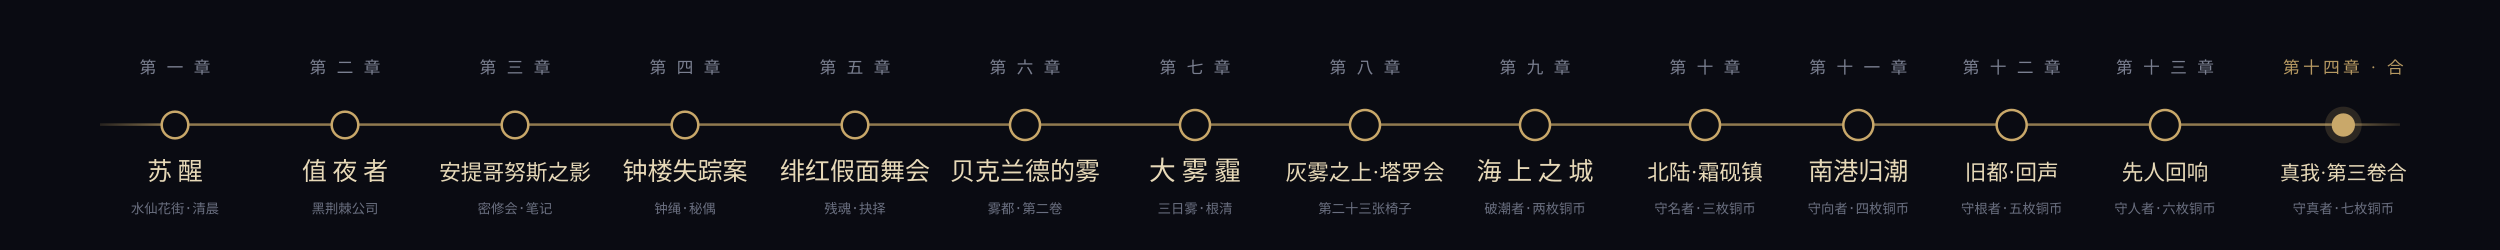
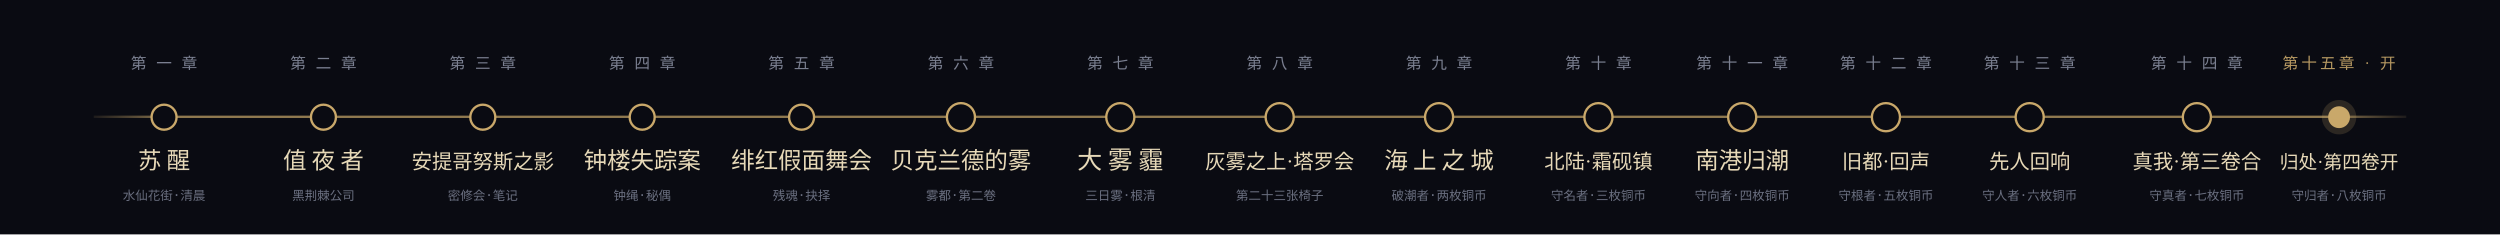
- <svg xmlns="http://www.w3.org/2000/svg" viewBox="0 0 1500 150" width="100%" role="img" aria-label="十四章剧情脉络：苏醒、值夜者、安提哥努斯之影、钟楼失踪案、绯红假面舞会、贝克兰德的雾、大雾霾、灰雾之上·塔罗会、海上之城、北陆·霜砚镇、南港归潮、旧都·回声、灰原骨冢·先人回响、灰雾深处·真我">
+ <svg xmlns="http://www.w3.org/2000/svg" viewBox="0 0 1600 150" width="100%" role="img" aria-label="十五章剧情脉络：苏醒、值夜者、安提哥努斯之影、钟楼失踪案、绯红假面舞会、贝克兰德的雾、大雾霾、灰雾之上·塔罗会、海上之城、北陆·霜砚镇、南港归潮、旧都·回声、灰原骨冢·先人回响、灰雾深处·真我、灰雾最深处·归处">
  <defs>
    <linearGradient id="line" x1="0" y1="0" x2="1" y2="0">
      <stop offset="0" stop-color="#c9a86a" stop-opacity="0" />
      <stop offset="0.04" stop-color="#c9a86a" stop-opacity="0.7" />
      <stop offset="0.96" stop-color="#c9a86a" stop-opacity="0.7" />
      <stop offset="1" stop-color="#c9a86a" stop-opacity="0" />
    </linearGradient>
  </defs>
-   <rect width="1500" height="150" fill="#0a0b12" />
-   <rect x="60" y="74" width="1380" height="1.5" fill="url(#line)" />
+   <rect width="1600" height="150" fill="#0a0b12" />
+   <rect x="60" y="74" width="1480" height="1.5" fill="url(#line)" />
  <g font-family="Georgia, 'Times New Roman', serif" text-rendering="geometricPrecision">
    <circle cx="105" cy="75" r="8" fill="#0a0b12" stroke="#c9a86a" stroke-width="1.5" />
    <text x="105" y="44" text-anchor="middle" font-size="10" letter-spacing="2" fill="#7a7f90">第 一 章</text>
    <text x="105" y="108" text-anchor="middle" font-size="15" fill="#e7d9b8">苏 醒</text>
    <text x="105" y="128" text-anchor="middle" font-family="ui-monospace, Menlo, monospace" font-size="8" fill="#6a6f80">水仙花街·清晨</text>
    <circle cx="207" cy="75" r="8" fill="#0a0b12" stroke="#c9a86a" stroke-width="1.5" />
    <text x="207" y="44" text-anchor="middle" font-size="10" letter-spacing="2" fill="#7a7f90">第 二 章</text>
    <text x="207" y="108" text-anchor="middle" font-size="15" fill="#e7d9b8">值 夜 者</text>
    <text x="207" y="128" text-anchor="middle" font-family="ui-monospace, Menlo, monospace" font-size="8" fill="#6a6f80">黑荆棘公司</text>
    <circle cx="309" cy="75" r="8" fill="#0a0b12" stroke="#c9a86a" stroke-width="1.5" />
    <text x="309" y="44" text-anchor="middle" font-size="10" letter-spacing="2" fill="#7a7f90">第 三 章</text>
    <text x="309" y="108" text-anchor="middle" font-size="13" fill="#e7d9b8">安提哥努斯之影</text>
    <text x="309" y="128" text-anchor="middle" font-family="ui-monospace, Menlo, monospace" font-size="8" fill="#6a6f80">密修会·笔记</text>
    <circle cx="411" cy="75" r="8" fill="#0a0b12" stroke="#c9a86a" stroke-width="1.5" />
    <text x="411" y="44" text-anchor="middle" font-size="10" letter-spacing="2" fill="#7a7f90">第 四 章</text>
    <text x="411" y="108" text-anchor="middle" font-size="15" fill="#e7d9b8">钟楼失踪案</text>
    <text x="411" y="128" text-anchor="middle" font-family="ui-monospace, Menlo, monospace" font-size="8" fill="#6a6f80">钟绳·秘偶</text>
    <circle cx="513" cy="75" r="8" fill="#0a0b12" stroke="#c9a86a" stroke-width="1.5" />
    <text x="513" y="44" text-anchor="middle" font-size="10" letter-spacing="2" fill="#7a7f90">第 五 章</text>
    <text x="513" y="108" text-anchor="middle" font-size="15" fill="#e7d9b8">绯红假面舞会</text>
    <text x="513" y="128" text-anchor="middle" font-family="ui-monospace, Menlo, monospace" font-size="8" fill="#6a6f80">残魂·抉择</text>
    <circle cx="615" cy="75" r="9" fill="#0a0b12" stroke="#c9a86a" stroke-width="1.5" />
    <text x="615" y="44" text-anchor="middle" font-size="10" letter-spacing="2" fill="#7a7f90">第 六 章</text>
    <text x="615" y="108" text-anchor="middle" font-size="15" fill="#e7d9b8">贝克兰德的雾</text>
    <text x="615" y="128" text-anchor="middle" font-family="ui-monospace, Menlo, monospace" font-size="8" fill="#6a6f80">雾都·第二卷</text>
    <circle cx="717" cy="75" r="9" fill="#0a0b12" stroke="#c9a86a" stroke-width="1.5" />
    <text x="717" y="44" text-anchor="middle" font-size="10" letter-spacing="2" fill="#7a7f90">第 七 章</text>
    <text x="717" y="108" text-anchor="middle" font-size="16" fill="#e7d9b8">大 雾 霾</text>
    <text x="717" y="128" text-anchor="middle" font-family="ui-monospace, Menlo, monospace" font-size="8" fill="#6a6f80">三日雾·根清</text>
    <circle cx="819" cy="75" r="9" fill="#0a0b12" stroke="#c9a86a" stroke-width="1.5" />
    <text x="819" y="44" text-anchor="middle" font-size="10" letter-spacing="2" fill="#7a7f90">第 八 章</text>
    <text x="819" y="108" text-anchor="middle" font-size="13" fill="#e7d9b8">灰雾之上·塔罗会</text>
    <text x="819" y="128" text-anchor="middle" font-family="ui-monospace, Menlo, monospace" font-size="8" fill="#6a6f80">第二十三张椅子</text>
    <circle cx="921" cy="75" r="9" fill="#0a0b12" stroke="#c9a86a" stroke-width="1.5" />
    <text x="921" y="44" text-anchor="middle" font-size="10" letter-spacing="2" fill="#7a7f90">第 九 章</text>
    <text x="921" y="108" text-anchor="middle" font-size="15" fill="#e7d9b8">海 上 之 城</text>
    <text x="921" y="128" text-anchor="middle" font-family="ui-monospace, Menlo, monospace" font-size="8" fill="#6a6f80">破潮者·两枚铜币</text>
    <circle cx="1023" cy="75" r="9" fill="#0a0b12" stroke="#c9a86a" stroke-width="1.5" />
    <text x="1023" y="44" text-anchor="middle" font-size="10" letter-spacing="2" fill="#7a7f90">第 十 章</text>
    <text x="1023" y="108" text-anchor="middle" font-size="13" fill="#e7d9b8">北陆·霜砚镇</text>
    <text x="1023" y="128" text-anchor="middle" font-family="ui-monospace, Menlo, monospace" font-size="8" fill="#6a6f80">守名者·三枚铜币</text>
    <circle cx="1115" cy="75" r="9" fill="#0a0b12" stroke="#c9a86a" stroke-width="1.5" />
    <text x="1115" y="44" text-anchor="middle" font-size="10" letter-spacing="2" fill="#7a7f90">第 十 一 章</text>
    <text x="1115" y="108" text-anchor="middle" font-size="15" fill="#e7d9b8">南港归潮</text>
    <text x="1115" y="128" text-anchor="middle" font-family="ui-monospace, Menlo, monospace" font-size="8" fill="#6a6f80">守向者·四枚铜币</text>
    <circle cx="1207" cy="75" r="9" fill="#0a0b12" stroke="#c9a86a" stroke-width="1.5" />
    <text x="1207" y="44" text-anchor="middle" font-size="10" letter-spacing="2" fill="#7a7f90">第 十 二 章</text>
    <text x="1207" y="108" text-anchor="middle" font-size="13" fill="#e7d9b8">旧都·回声</text>
    <text x="1207" y="128" text-anchor="middle" font-family="ui-monospace, Menlo, monospace" font-size="8" fill="#6a6f80">守根者·五枚铜币</text>
    <circle cx="1299" cy="75" r="9" fill="#0a0b12" stroke="#c9a86a" stroke-width="1.5" />
    <text x="1299" y="44" text-anchor="middle" font-size="10" letter-spacing="2" fill="#7a7f90">第 十 三 章</text>
    <text x="1299" y="108" text-anchor="middle" font-size="13" fill="#e7d9b8">先人回响</text>
    <text x="1299" y="128" text-anchor="middle" font-family="ui-monospace, Menlo, monospace" font-size="8" fill="#6a6f80">守人者·六枚铜币</text>
-     <circle cx="1406" cy="75" r="11" fill="#c9a86a" opacity="0.18" />
-     <circle cx="1406" cy="75" r="7" fill="#c9a86a" />
-     <text x="1406" y="44" text-anchor="middle" font-size="10" letter-spacing="2" fill="#c9a86a" opacity="0.9">第十四章 · 合</text>
-     <text x="1406" y="108" text-anchor="middle" font-size="12" fill="#e7d9b8">真我·第三卷合</text>
+     <circle cx="1406" cy="75" r="9" fill="#0a0b12" stroke="#c9a86a" stroke-width="1.5" />
+     <text x="1406" y="44" text-anchor="middle" font-size="10" letter-spacing="2" fill="#7a7f90">第 十 四 章</text>
+     <text x="1406" y="108" text-anchor="middle" font-size="13" fill="#e7d9b8">真我·第三卷合</text>
    <text x="1406" y="128" text-anchor="middle" font-family="ui-monospace, Menlo, monospace" font-size="8" fill="#6a6f80">守真者·七枚铜币</text>
+     <circle cx="1497" cy="75" r="11" fill="#c9a86a" opacity="0.18" />
+     <circle cx="1497" cy="75" r="7" fill="#c9a86a" />
+     <text x="1497" y="44" text-anchor="middle" font-size="10" letter-spacing="2" fill="#c9a86a" opacity="0.9">第十五章 · 开</text>
+     <text x="1497" y="108" text-anchor="middle" font-size="12" fill="#e7d9b8">归处·第四卷开</text>
+     <text x="1497" y="128" text-anchor="middle" font-family="ui-monospace, Menlo, monospace" font-size="8" fill="#6a6f80">守归者·八枚铜币</text>
  </g>
</svg>
